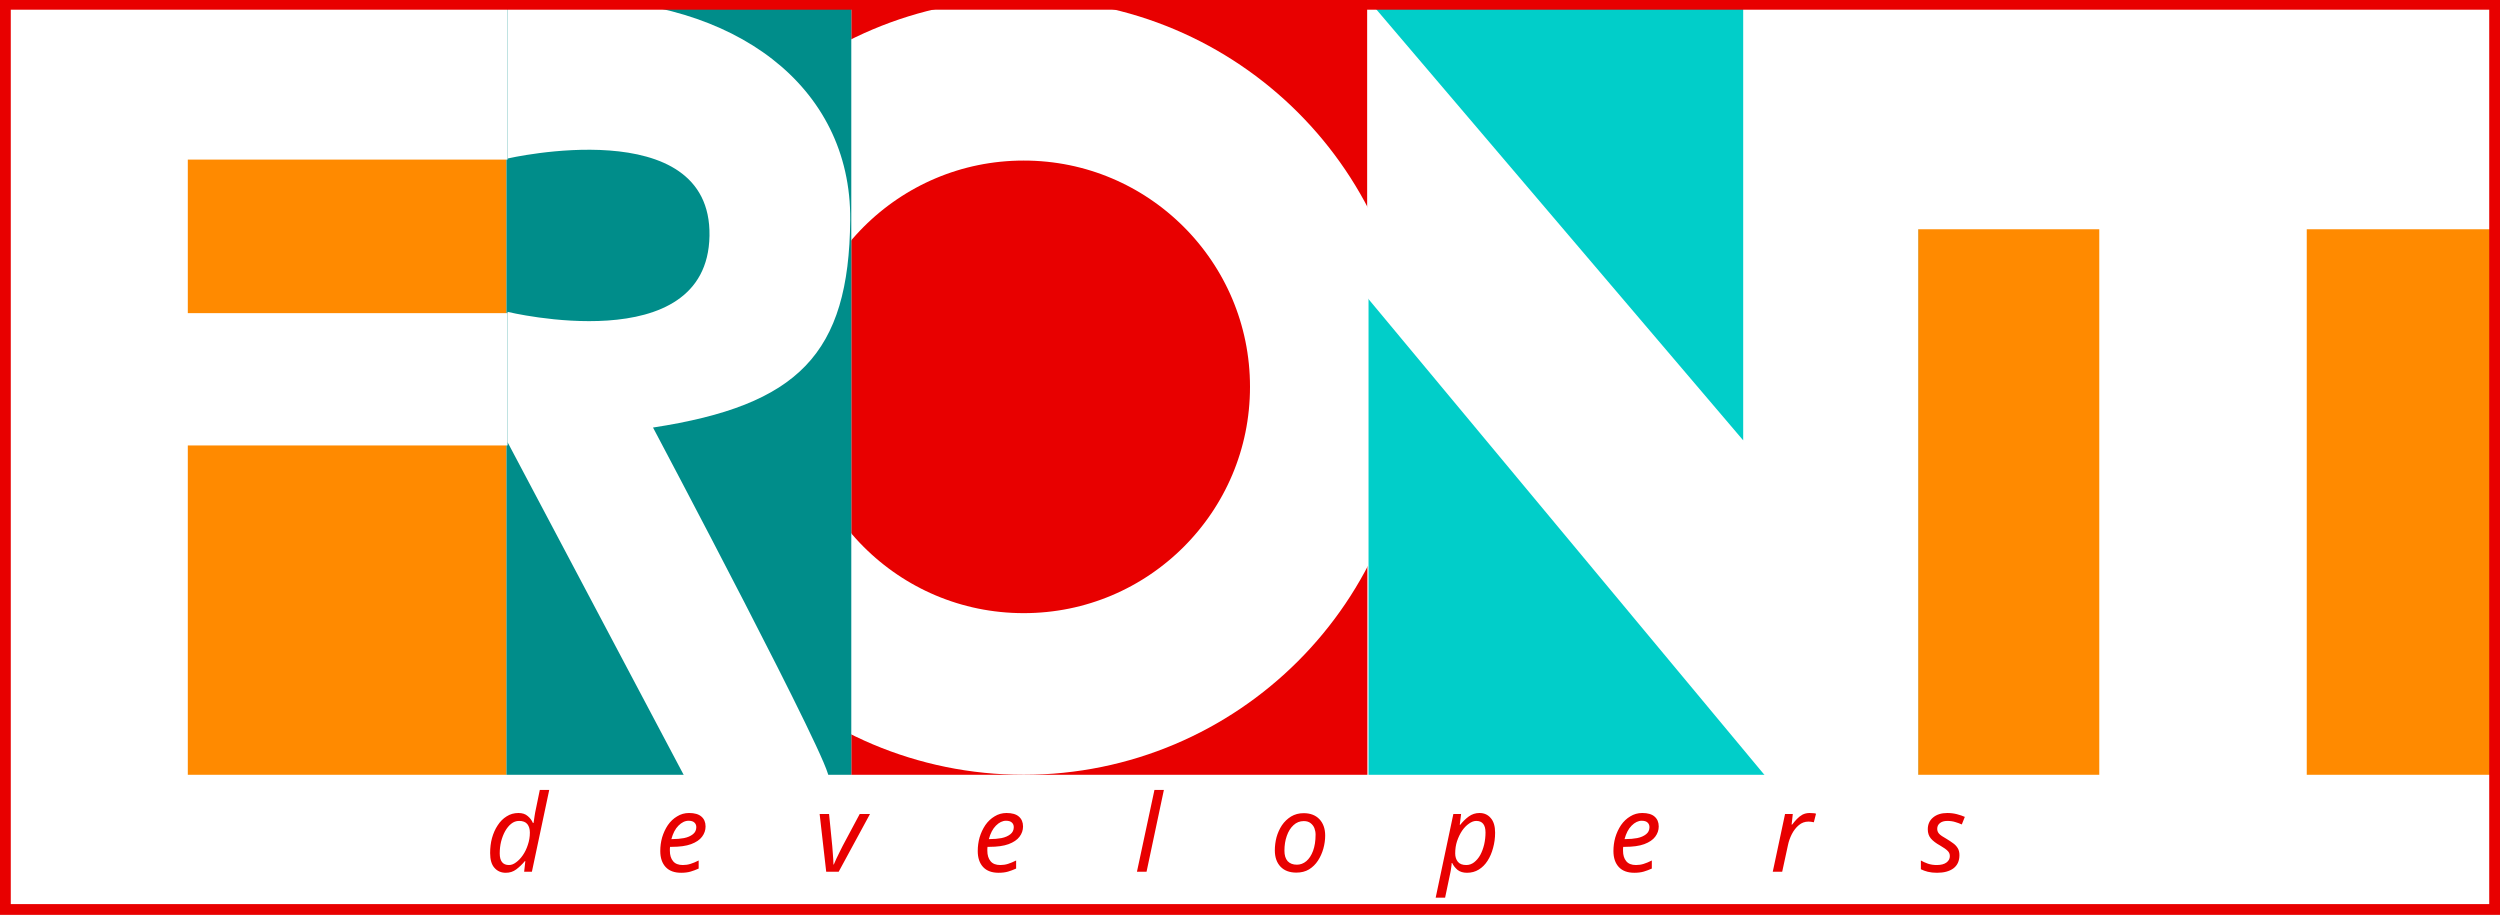
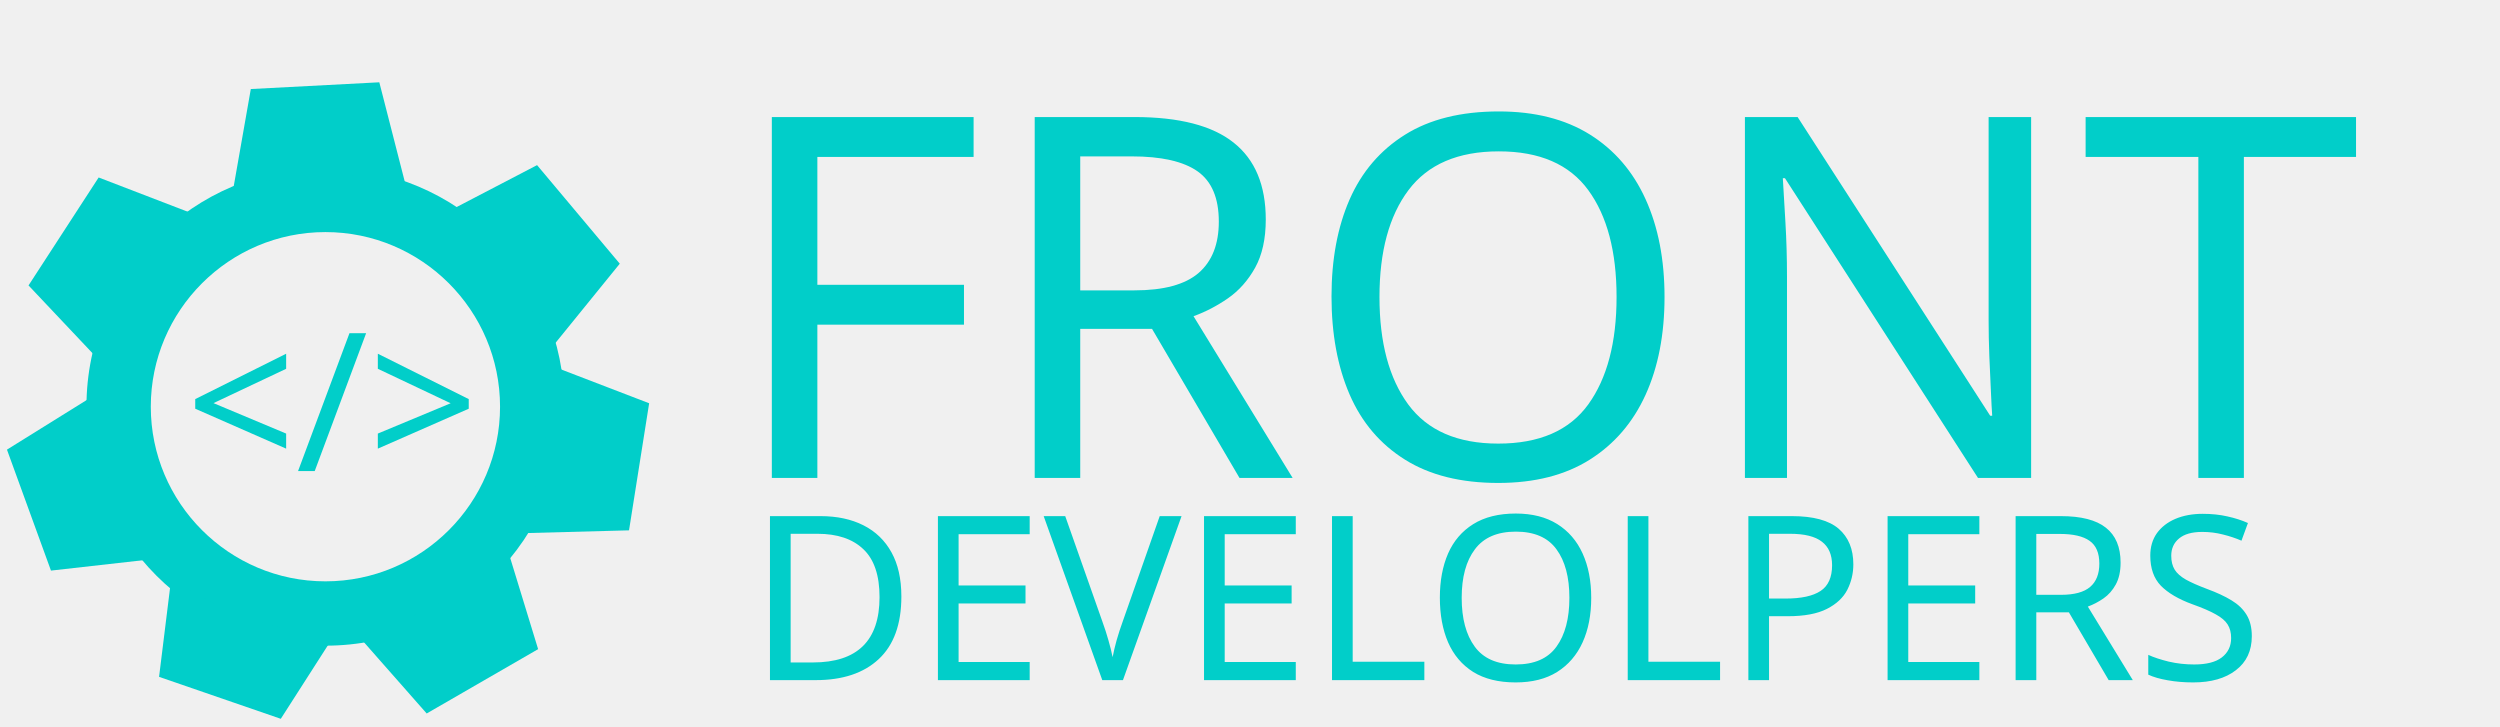
- <svg xmlns="http://www.w3.org/2000/svg" width="232" height="85" viewBox="0 0 232 85">
-   <defs>
-     <clipPath id="clip-logo1">
-       <rect width="232" height="85" />
-     </clipPath>
-   </defs>
-   <g id="logo1" clip-path="url(#clip-logo1)">
-     <rect width="232" height="85" fill="#fff" />
-     <g id="Component_10_1" data-name="Component 10 – 1" transform="translate(0 -1)">
-       <path id="Path_3" data-name="Path 3" d="M0,0H47.894V72H0Z" transform="translate(79 0.9)" fill="#e80000" />
-       <g id="Ellipse_5" data-name="Ellipse 5" transform="translate(59 0.9)" fill="none" stroke="#fff" stroke-width="15">
-         <circle cx="36" cy="36" r="36" stroke="none" />
-         <circle cx="36" cy="36" r="28.5" fill="none" />
-       </g>
-       <rect id="Rectangle_61" data-name="Rectangle 61" width="47" height="72" transform="translate(0 0.9)" fill="#ff8a00" />
-       <rect id="Rectangle_62" data-name="Rectangle 62" width="54" height="72" transform="translate(178 0.9)" fill="#ff8a00" />
-       <rect id="Rectangle_63" data-name="Rectangle 63" width="51" height="72" transform="translate(127 0.9)" fill="#01cec9" />
-       <rect id="Rectangle_65" data-name="Rectangle 65" width="32" height="72" transform="translate(47 0.9)" fill="#008d8a" />
-       <path id="Path_6" data-name="Path 6" d="M1571.894-2959l34.874,40.964V-2959.9H1623v73.153h-14.058l-37.048-44.522Z" transform="translate(-1445 2959.9)" fill="#fff" />
-       <path id="Path_7" data-name="Path 7" d="M0,0H61.418V22.275H39.766V72.946H20.513V22.275H0Z" transform="translate(174.3)" fill="#fff" />
-       <path id="Path_4" data-name="Path 4" d="M1493.33-2943.643h-29.672v14.25h29.672v12.278h-29.672v30.814H1446.23v-72.307h47.1Z" transform="translate(-1446.23 2959.453)" fill="#fff" />
-       <path id="Path_5" data-name="Path 5" d="M31.215.036C46.088.036,57.006,8.019,56.9,20.5S52.057,37.71,38.6,39.776c0,0,17.221,32.476,16.249,32.476H41.574L25.1,41.132V29.039s18.541,4.5,18.741-7.053S25.1,14.81,25.1,14.81V.036A52.358,52.358,0,0,1,31.215.036Z" transform="translate(22 0.9)" fill="#fff" />
-       <g id="Rectangle_66" data-name="Rectangle 66" transform="translate(0 0.9)" fill="none" stroke="#e80000" stroke-width="1">
-         <rect width="232" height="85" stroke="none" />
-         <rect x="0.5" y="0.5" width="231" height="84" fill="none" />
-       </g>
-       <text id="developers" transform="translate(45 81.9)" fill="#e80000" font-size="10" font-family="SegoeUIBlack-Italic, Segoe UI" font-style="italic" letter-spacing="1em">
-         <tspan x="0" y="0">developers</tspan>
-       </text>
+ <svg xmlns="http://www.w3.org/2000/svg" id="LOGO" width="272.01" height="79" viewBox="0 0 272.01 79">
+   <g id="Component_14_1" data-name="Component 14 – 1" transform="translate(79.01)">
+     <text id="FRONT" transform="translate(96 52)" fill="#01cec9" font-size="55" font-family="ArialRoundedMTBold, Arial Rounded MT" letter-spacing="0.001em">
+       <tspan x="-96.36" y="0">FRONT</tspan>
+     </text>
+     <text id="DEVELOLPERS" transform="translate(96 74)" fill="#01cec9" font-size="25" font-family="ArialRoundedMTBold, Arial Rounded MT" letter-spacing="0.001em">
+       <tspan x="-93.655" y="0">DEVELOLPERS</tspan>
+     </text>
+   </g>
+   <g id="Component_15_2" data-name="Component 15 – 2" transform="translate(0 8.838)">
+     <g id="Path_25" data-name="Path 25" transform="translate(9.407 9.414)" fill="none">
+       <path d="M26,0A26,26,0,1,1,0,26,26,26,0,0,1,26,0Z" stroke="none" />
+       <path d="M 26 7 C 15.523 7 7 15.523 7 26 C 7 36.477 15.523 45 26 45 C 36.477 45 45 36.477 45 26 C 45 15.523 36.477 7 26 7 M 26 0 C 40.359 0 52 11.641 52 26 C 52 40.359 40.359 52 26 52 C 11.641 52 0 40.359 0 26 C 0 11.641 11.641 0 26 0 Z" stroke="none" fill="#01cec9" />
    </g>
+     <path id="Path_17" data-name="Path 17" d="M0,0H14l2.213,10.434a45.769,45.769,0,0,0-9-1.211A56.434,56.434,0,0,0-2.427,10Z" transform="matrix(0.545, -0.839, 0.839, 0.545, 3.104, 22.218)" fill="#01cec9" />
+     <path id="Path_19" data-name="Path 19" d="M0,0H14l2.213,11.455a41.984,41.984,0,0,0-9-1.33,51.553,51.553,0,0,0-9.642.852Z" transform="translate(58.435 9.128) rotate(50)" fill="#01cec9" />
+     <path id="Path_20" data-name="Path 20" d="M0,0H14l2.213,11a43.58,43.58,0,0,0-9-1.277,53.614,53.614,0,0,0-9.642.818Z" transform="translate(58.55 61.792) rotate(150)" fill="#01cec9" />
+     <path id="Path_21" data-name="Path 21" d="M0,0H14l2.213,10.438a45.753,45.753,0,0,0-9-1.212A56.413,56.413,0,0,0-2.427,10Z" transform="matrix(-0.946, -0.326, 0.326, -0.946, 30.551, 69.371)" fill="#01cec9" />
+     <path id="Path_22" data-name="Path 22" d="M0,0H14l2.213,10.506a45.475,45.475,0,0,0-9-1.22,56.055,56.055,0,0,0-9.642.782Z" transform="matrix(-0.342, -0.94, 0.94, -0.342, 5.545, 53.245)" fill="#01cec9" />
+     <path id="Path_23" data-name="Path 23" d="M0,0H14l2.213,11a43.58,43.58,0,0,0-9-1.277,53.613,53.613,0,0,0-9.642.818Z" transform="translate(27.29 0.849) rotate(-3)" fill="#01cec9" />
+     <path id="Path_24" data-name="Path 24" d="M0,0H14l2.213,11.913a40.5,40.5,0,0,0-9-1.383,49.638,49.638,0,0,0-9.642.886Z" transform="translate(70.63 35.038) rotate(99)" fill="#01cec9" />
+     <text id="_" data-name="&lt;/&gt;" transform="translate(35.407 42.414)" fill="#01cec9" font-size="21" font-family="ArialRoundedMTBold, Arial Rounded MT" letter-spacing="0.001em">
+       <tspan x="-15.212" y="0">&lt;/&gt;</tspan>
+     </text>
  </g>
</svg>
